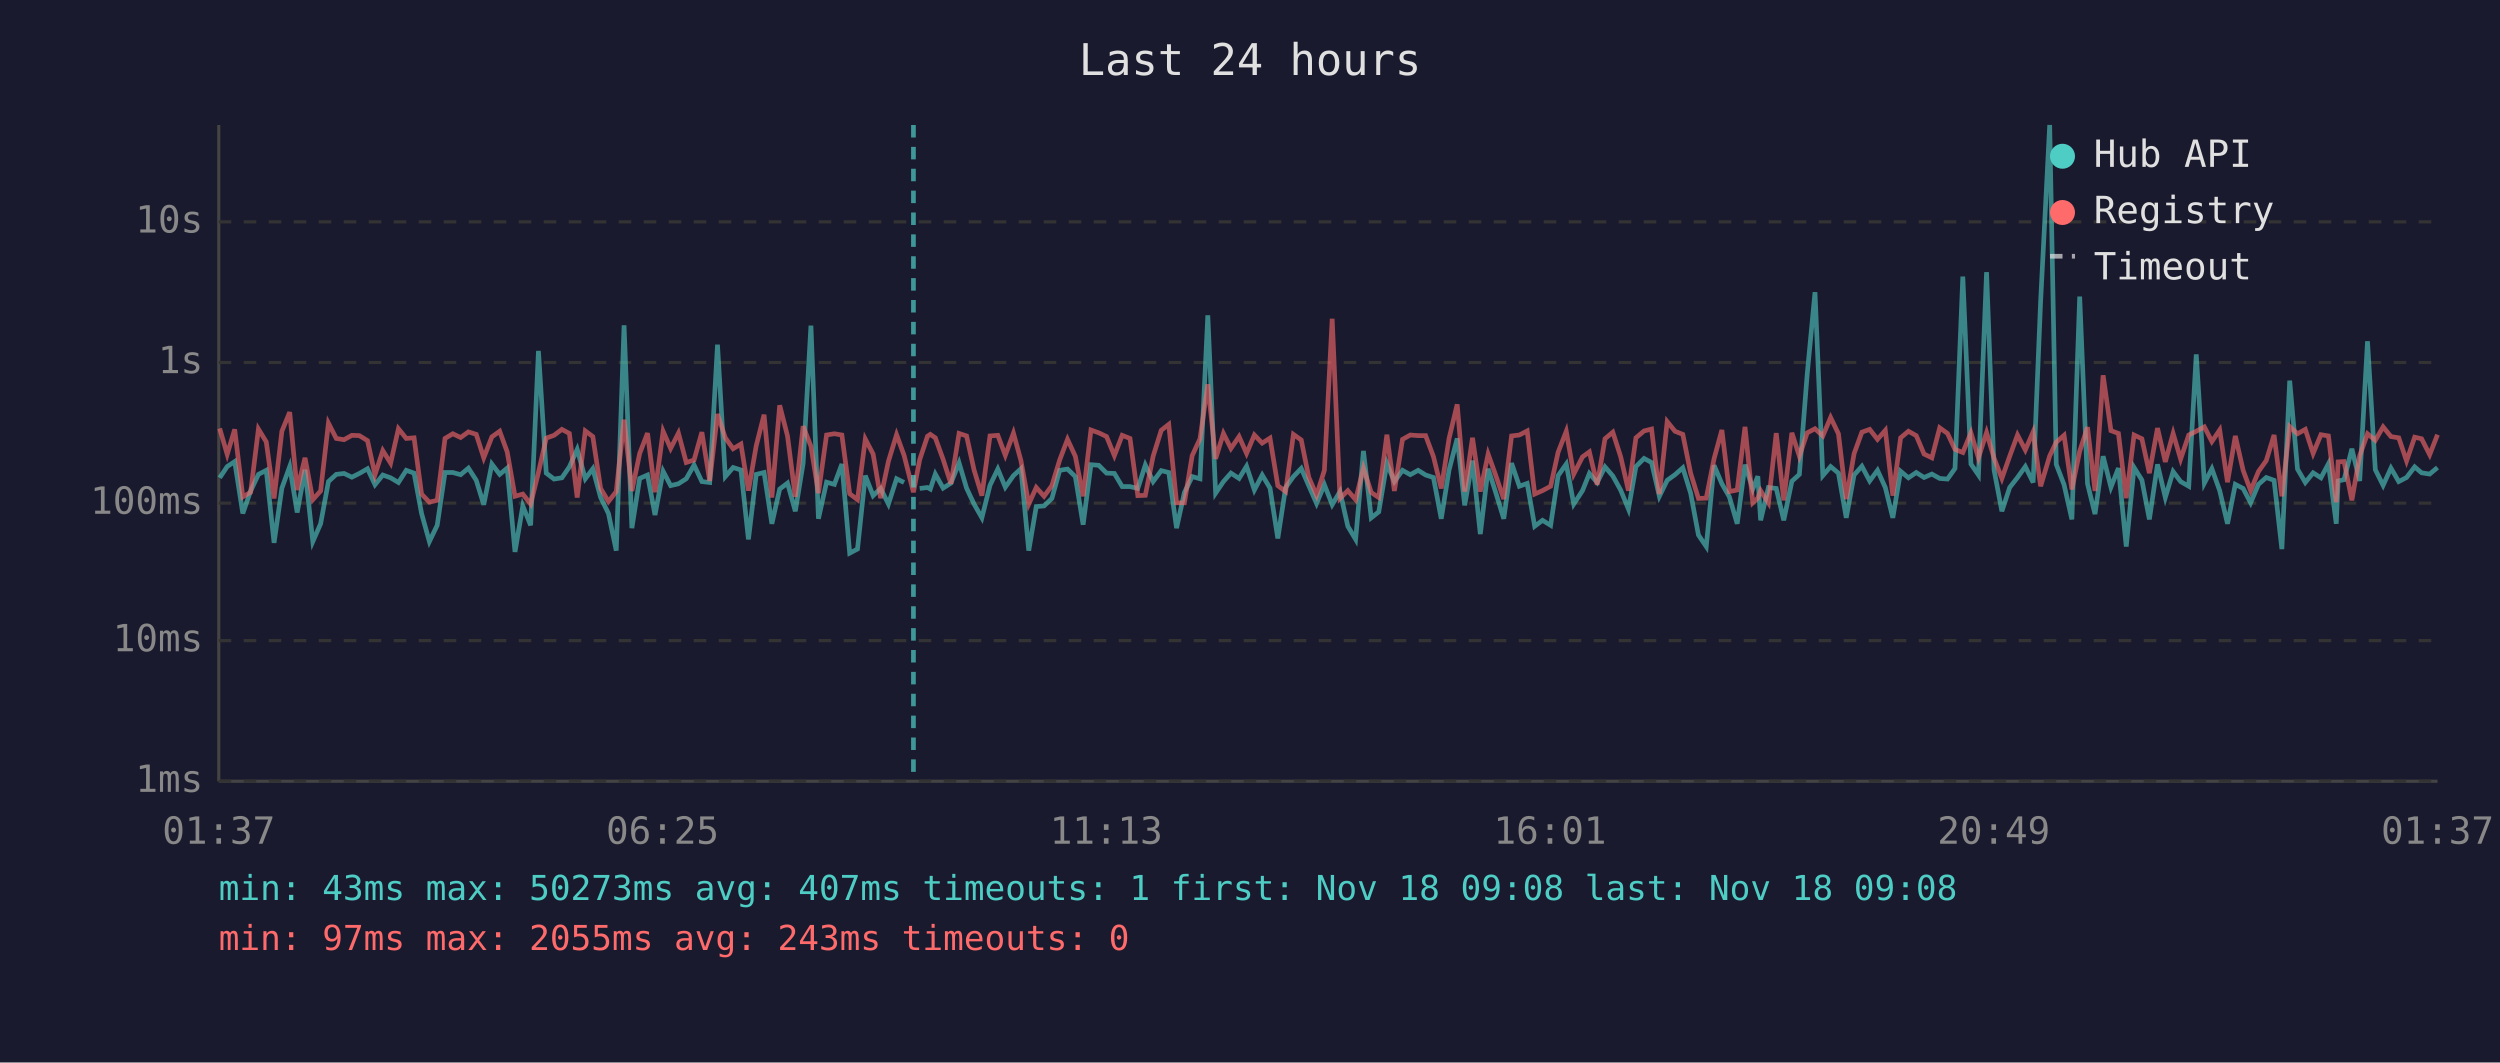
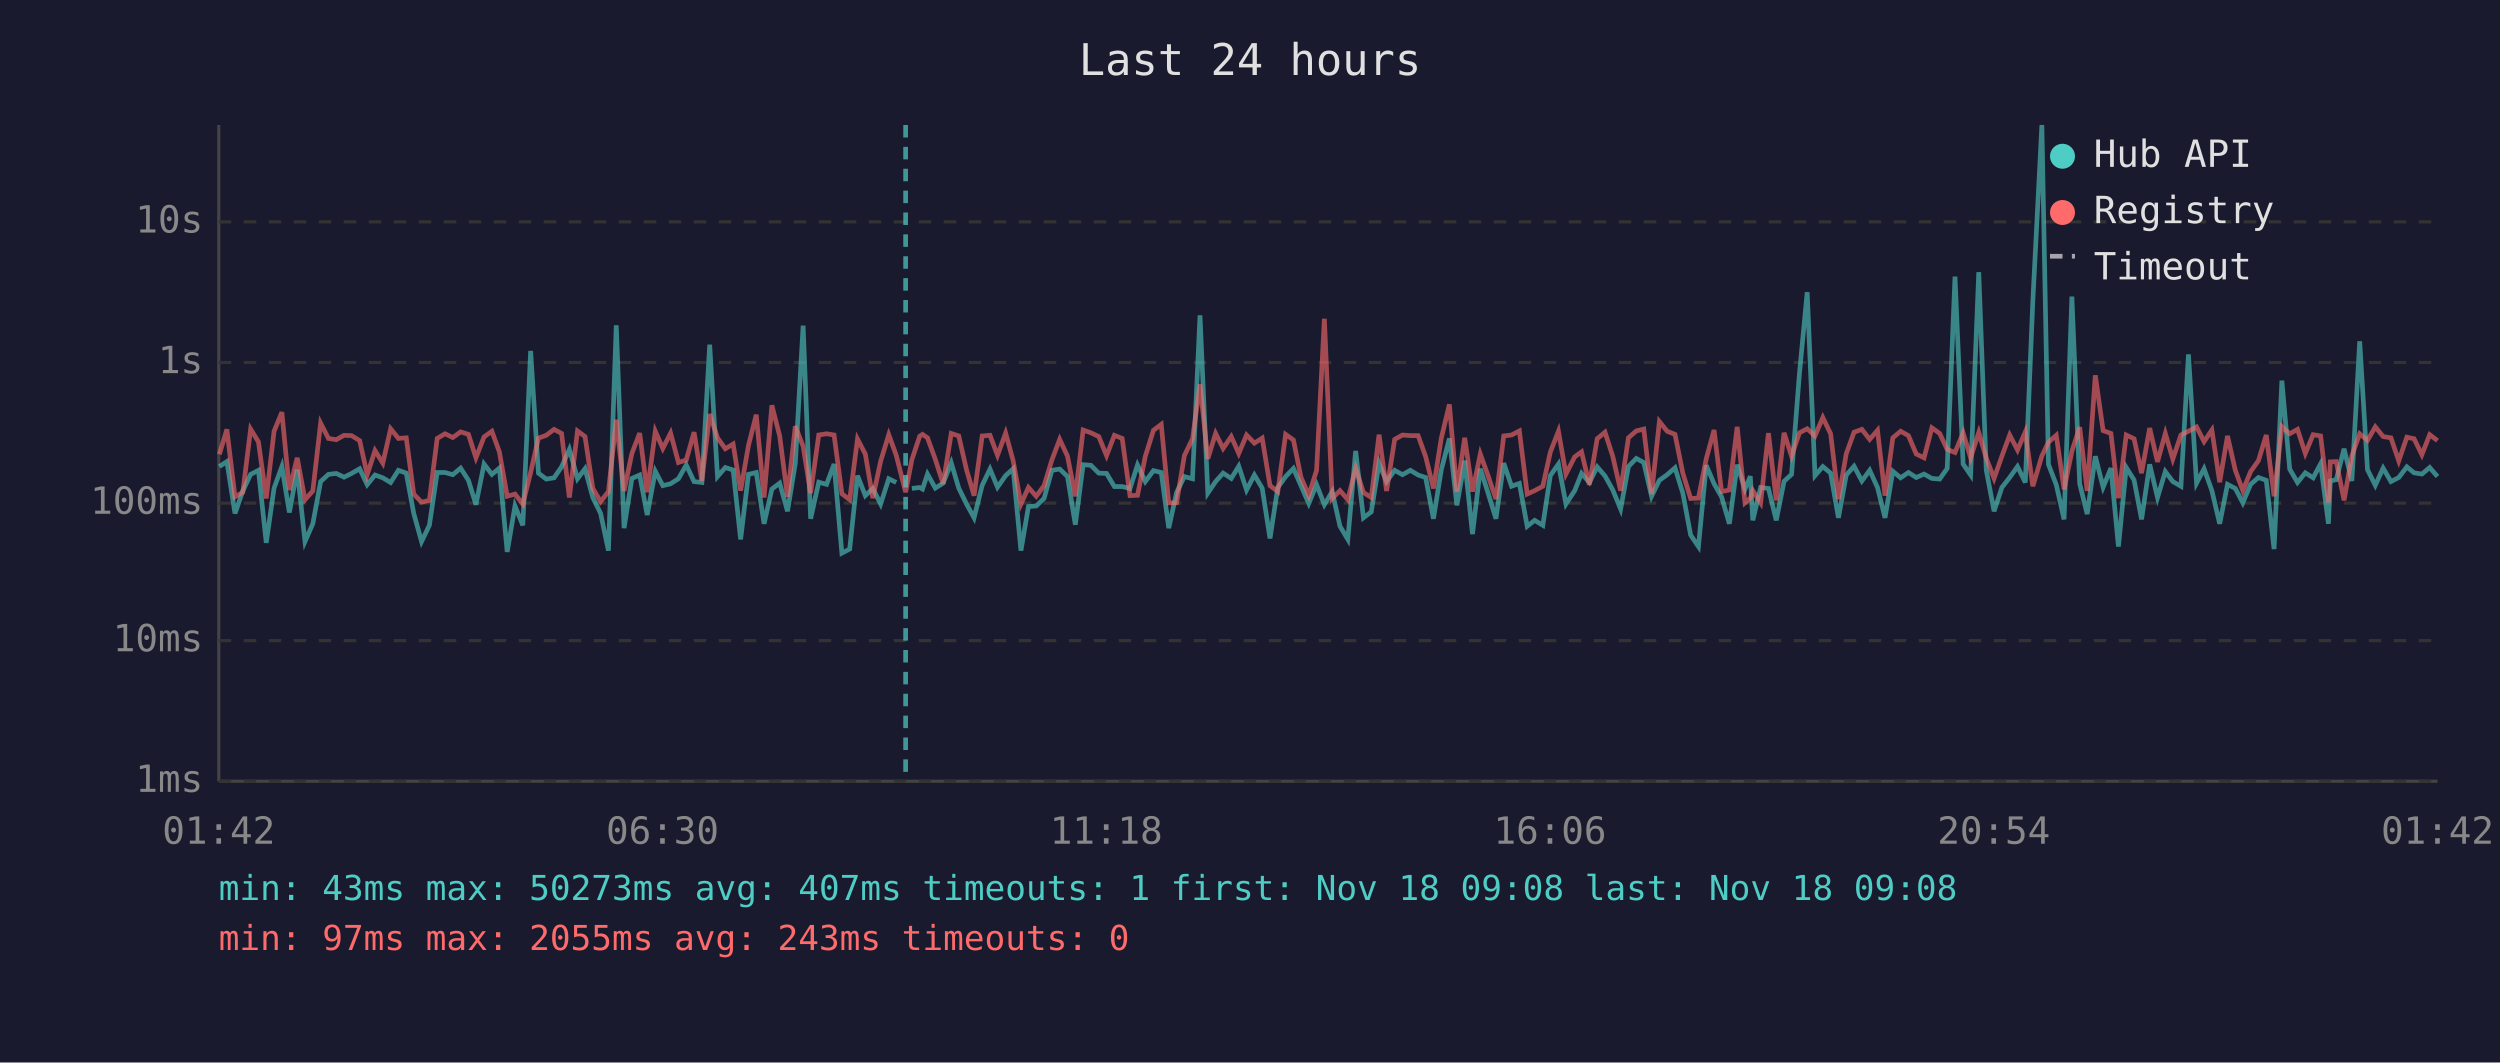
<svg xmlns="http://www.w3.org/2000/svg" viewBox="0 0 800 340" font-family="monospace" font-size="12">
  <rect width="800" height="340" fill="#1a1a2e" />
  <text x="400" y="24" fill="#e0e0e0" font-size="14" text-anchor="middle">Last 24 hours</text>
  <line x1="70" y1="40" x2="70" y2="250" stroke="#444" stroke-width="1" />
  <line x1="70" y1="250" x2="780" y2="250" stroke="#444" stroke-width="1" />
  <line x1="70" y1="250" x2="780" y2="250" stroke="#333" stroke-width="1" stroke-dasharray="4" />
  <text x="65" y="250" fill="#888" text-anchor="end" dominant-baseline="middle">1ms</text>
  <line x1="70" y1="205" x2="780" y2="205" stroke="#333" stroke-width="1" stroke-dasharray="4" />
  <text x="65" y="205" fill="#888" text-anchor="end" dominant-baseline="middle">10ms</text>
  <line x1="70" y1="161" x2="780" y2="161" stroke="#333" stroke-width="1" stroke-dasharray="4" />
  <text x="65" y="161" fill="#888" text-anchor="end" dominant-baseline="middle">100ms</text>
  <line x1="70" y1="116" x2="780" y2="116" stroke="#333" stroke-width="1" stroke-dasharray="4" />
  <text x="65" y="116" fill="#888" text-anchor="end" dominant-baseline="middle">1s</text>
  <line x1="70" y1="71" x2="780" y2="71" stroke="#333" stroke-width="1" stroke-dasharray="4" />
  <text x="65" y="71" fill="#888" text-anchor="end" dominant-baseline="middle">10s</text>
-   <text x="70" y="270" fill="#888" text-anchor="middle">01:37</text>
-   <text x="212" y="270" fill="#888" text-anchor="middle">06:25</text>
-   <text x="354" y="270" fill="#888" text-anchor="middle">11:13</text>
-   <text x="496" y="270" fill="#888" text-anchor="middle">16:01</text>
-   <text x="638" y="270" fill="#888" text-anchor="middle">20:49</text>
-   <text x="780" y="270" fill="#888" text-anchor="middle">01:37</text>
-   <polyline points="70.3,152.9 72.7,149.3 75.1,147.7 77.7,164.3 80.2,157.1 82.7,151.8 85.2,150.5 87.7,173.7 90.2,156.2 92.7,149.3 95.1,164.0 97.6,150.3 100.1,173.3 102.6,167.6 105.1,154.1 107.6,151.8 110.1,151.5 112.6,152.7 115.0,151.5 117.6,150.0 120.0,155.1 122.5,152.0 125.0,152.9 127.5,154.4 130.0,150.5 132.5,151.4 134.9,164.3 137.4,173.3 139.9,168.1 142.4,151.2 144.9,151.2 147.4,151.9 149.9,149.8 152.4,153.7 154.8,161.5 157.4,148.5 159.9,151.8 162.3,149.8 164.8,176.6 167.3,161.9 169.8,168.1 172.3,112.3 174.8,151.4 177.3,153.3 179.8,152.9 182.2,149.4 184.7,143.8 187.3,153.2 189.7,150.0 192.2,159.2 194.7,164.3 197.2,176.2 199.7,104.1 202.2,169.0 204.7,153.1 207.2,152.0 209.6,164.8 212.2,150.8 214.6,155.4 217.1,154.8 219.6,153.2 222.1,148.8 224.6,154.1 227.1,154.4 229.6,110.3 232.1,152.5 234.6,149.6 237.1,150.4 239.5,172.6 242.0,151.8 244.5,151.2 247.0,167.6 249.5,156.5 252.0,154.6 254.5,163.6 257.0,148.3 259.5,104.2 261.9,166.0 264.5,154.3 267.0,155.0 269.4,148.5 271.9,177.0 274.4,175.7 276.9,152.2 279.4,158.6 281.8,156.3 284.3,161.3 286.9,153.2 289.3,154.4" fill="none" stroke="#4ecdc4" stroke-width="1.5" opacity="0.6" />
-   <polyline points="294.3,156.3 296.8,156.0 297.7,156.5 299.3,151.7 301.8,156.2 304.3,154.6 306.9,148.1 309.3,156.2 311.7,161.3 314.2,165.7 316.8,155.3 319.3,150.1 321.7,155.9 324.3,152.2 326.7,150.0 329.2,176.2 331.6,162.1 334.1,161.9 336.6,159.5 339.1,150.5 341.6,150.1 344.1,152.5 346.6,167.9 349.1,148.7 351.6,148.9 354.1,151.4 356.6,151.5 359.1,155.7 361.6,155.7 364.1,156.3 366.5,148.8 369.0,154.1 371.6,150.6 374.0,151.2 376.5,169.0 379.0,157.6 381.5,152.5 384.0,153.2 386.5,100.9 389.0,157.8 391.5,154.1 393.9,151.4 396.5,153.1 398.9,149.2 401.4,156.8 403.9,152.0 406.4,156.2 408.9,172.3 411.4,156.0 413.9,152.5 416.4,149.9 418.8,155.4 421.3,161.1 423.8,155.1 426.3,161.5 428.8,157.3 431.3,168.4 433.8,172.6 436.3,144.3 438.8,165.7 441.2,163.8 443.8,148.3 446.2,154.1 448.8,150.5 451.3,151.9 453.8,150.5 456.2,152.0 458.7,152.8 461.2,166.0 463.7,150.4 466.3,140.3 468.7,161.7 471.2,147.4 473.7,170.9 476.2,150.0 478.6,157.5 481.2,166.0 483.7,148.2 486.2,155.6 488.7,154.7 491.1,168.4 493.6,166.5 496.2,168.1 498.6,152.2 501.2,148.5 503.6,161.3 506.4,157.0 508.6,151.5 511.1,154.4 513.6,149.4 516.1,152.3 518.6,156.8 521.1,162.9 523.5,149.3 526.1,146.7 528.5,148.0 531.0,158.8 533.5,153.7 536.0,151.9 538.5,149.7 541.0,157.8 543.5,171.2 546.0,174.9 548.5,148.9 551.0,154.8 553.4,159.0 555.9,167.6 558.4,148.7 560.9,156.5 562.5,152.4 563.4,166.5 565.9,156.0 568.4,156.3 570.8,166.5 573.4,154.0 575.8,151.8 578.3,119.8 580.8,93.5 583.3,152.2 585.8,149.3 588.3,151.4 590.8,165.7 593.3,152.0 595.8,149.2 598.3,153.9 600.8,150.5 603.3,156.0 605.7,165.7 608.2,150.8 610.7,152.9 613.2,151.2 615.7,152.8 618.2,151.7 620.7,153.1 623.2,153.3 625.6,149.9 628.1,88.5 630.7,148.5 633.1,152.0 635.7,87.1 638.1,150.4 640.6,163.6 643.1,156.0 645.6,152.8 648.1,149.3 650.6,154.4 653.0,96.4 655.9,40.0 658.0,148.6 660.5,155.1 663.0,166.2 665.5,94.9 668.0,154.8 670.4,164.5 673.0,146.0 675.5,155.9 677.9,149.8 680.4,174.9 682.9,149.6 685.4,153.6 687.8,166.2 690.4,148.6 692.9,159.2 695.4,150.9 697.8,154.1 700.4,155.6 702.8,113.4 705.4,154.6 707.8,150.0 710.3,157.0 712.8,167.6 715.3,155.0 717.8,156.3 720.2,160.9 722.7,155.0 725.2,152.8 727.7,153.7 730.2,175.7 732.7,121.8 735.2,150.1 737.7,154.4 740.2,151.3 742.7,152.9 745.1,148.4 747.6,167.6 748.2,153.9 750.1,153.5 752.6,143.6 755.1,153.9 757.6,109.2 760.1,150.3 762.6,155.3 765.1,149.8 767.6,154.1 770.1,152.8 772.7,149.4 774.9,151.3 777.5,151.7 780.0,149.6" fill="none" stroke="#4ecdc4" stroke-width="1.5" opacity="0.6" />
-   <polyline points="70.3,137.1 72.7,145.4 75.1,137.4 77.7,159.0 80.2,157.5 82.7,137.3 85.2,141.4 87.7,159.5 90.2,138.0 92.7,131.9 95.1,156.8 97.6,146.5 100.1,159.9 102.6,157.1 105.1,135.4 107.6,140.3 110.1,140.7 112.6,139.3 115.0,139.4 117.6,141.0 120.0,151.9 122.5,144.2 125.0,148.2 127.5,137.2 130.0,140.3 132.5,140.1 134.9,158.1 137.4,160.7 139.9,160.1 142.4,140.3 144.9,138.8 147.4,140.0 149.9,138.2 152.4,139.0 154.8,146.5 157.4,139.8 159.9,138.0 162.3,144.6 164.8,158.8 167.3,158.1 169.8,161.3 172.3,151.2 174.8,140.2 177.3,139.3 179.8,137.4 182.2,138.7 184.7,159.2 187.3,137.9 189.7,139.7 192.2,156.3 194.7,160.5 197.2,157.3 199.7,134.3 202.2,157.1 204.7,145.1 207.2,138.6 209.6,157.5 212.2,138.0 214.6,143.5 217.1,138.6 219.6,148.0 222.1,147.2 224.6,138.3 227.1,153.9 229.6,132.5 232.1,140.1 234.6,143.6 237.1,142.1 239.5,157.0 242.0,142.6 244.5,132.7 247.0,159.2 249.5,129.7 252.0,139.5 254.5,159.0 257.0,136.4 259.5,142.8 261.9,157.8 264.5,139.2 267.0,138.8 269.4,139.2 271.9,158.0 274.4,159.9 276.9,140.5 279.4,145.3 281.8,159.4 284.3,147.6 286.9,139.1 289.3,145.7 292.3,157.5 294.3,147.1 296.8,139.6 297.7,139.0 299.3,140.1 301.8,147.0 304.3,154.8 306.9,138.7 309.3,139.5 311.7,150.4 314.2,158.6 316.8,139.5 319.3,139.3 321.7,145.7 324.3,138.6 326.7,147.4 329.2,161.3 331.6,156.0 334.1,158.8 336.6,155.4 339.1,147.2 341.6,140.6 344.1,146.0 346.6,158.8 349.1,137.6 351.6,138.5 354.1,139.7 356.6,145.8 359.1,139.3 361.6,140.3 364.1,158.6 366.5,158.5 369.0,146.0 371.6,137.7 374.0,135.8 376.5,160.9 379.0,160.9 381.5,145.8 384.0,140.4 386.5,123.0 389.0,146.8 391.5,138.7 393.9,143.5 396.5,139.7 398.9,145.1 401.4,139.2 403.9,141.8 406.4,140.2 408.9,155.4 411.4,157.3 413.9,139.0 416.4,140.8 418.8,152.7 421.3,158.5 423.8,150.5 426.3,102.0 428.8,159.5 431.3,157.0 433.8,159.9 436.3,149.8 438.8,157.6 441.2,159.2 443.8,139.1 446.2,157.1 448.8,140.6 451.3,139.2 453.8,139.4 456.2,139.4 458.7,146.1 461.2,156.3 463.7,140.3 466.3,129.4 468.7,157.3 471.2,140.1 473.7,157.3 476.2,145.3 478.6,152.0 481.2,159.7 483.7,139.5 486.2,139.2 488.7,137.9 491.1,158.1 493.6,157.0 496.2,155.6 498.6,144.7 501.2,138.0 503.6,151.7 506.4,146.2 508.6,144.6 511.1,155.1 513.6,140.4 516.1,138.3 518.6,146.1 521.1,157.0 523.5,140.1 526.1,137.9 528.5,137.3 531.0,158.1 533.5,134.9 536.0,138.0 538.5,139.0 541.0,151.4 543.5,159.5 546.0,159.4 548.5,146.8 551.0,137.6 553.4,157.3 555.9,156.8 558.4,136.6 560.9,160.9 562.5,159.4 563.4,157.0 565.9,160.9 568.4,138.6 570.8,160.1 573.4,138.5 575.8,146.0 578.3,138.5 580.8,137.2 583.3,139.5 585.8,133.6 588.3,138.8 590.8,159.7 593.3,145.2 595.8,138.3 598.3,137.4 600.8,140.6 603.3,137.7 605.7,158.6 608.2,140.1 610.7,138.0 613.2,139.4 615.7,145.3 618.2,146.5 620.7,136.9 623.2,138.7 625.6,143.8 628.1,144.8 630.7,138.5 633.1,146.5 635.7,138.4 638.1,146.6 640.6,153.1 643.1,146.0 645.6,139.2 648.1,144.0 650.6,138.2 653.0,155.6 655.9,145.9 658.0,141.5 660.5,139.3 663.0,156.6 665.5,144.4 668.0,136.7 670.4,157.1 673.0,120.1 675.5,137.8 677.9,138.7 680.4,159.4 682.9,139.2 685.4,140.4 687.8,151.4 690.4,137.0 692.9,147.8 695.4,138.7 697.8,146.9 700.4,139.2 702.8,138.0 705.4,136.6 707.8,141.3 710.3,137.6 712.8,154.3 715.3,139.5 717.8,150.5 720.2,157.0 722.7,150.9 725.2,147.4 727.7,139.2 730.2,158.8 732.7,136.5 735.2,138.8 737.7,137.4 740.2,145.1 742.7,139.1 745.1,139.5 747.6,160.7 748.2,147.8 750.1,147.7 752.6,160.1 755.1,145.8 757.6,138.8 760.1,140.9 762.6,136.6 765.1,139.7 767.6,140.1 770.1,147.5 772.7,139.9 774.9,140.4 777.5,145.5 780.0,139.1" fill="none" stroke="#ff6b6b" stroke-width="1.5" opacity="0.6" />
-   <line x1="292.3" y1="40" x2="292.3" y2="250" stroke="#4ecdc4" stroke-width="1.5" stroke-dasharray="4,3" opacity="0.7" />
+   <text x="70" y="270" fill="#888" text-anchor="middle">01:42</text>
+   <text x="212" y="270" fill="#888" text-anchor="middle">06:30</text>
+   <text x="354" y="270" fill="#888" text-anchor="middle">11:18</text>
+   <text x="496" y="270" fill="#888" text-anchor="middle">16:06</text>
+   <text x="638" y="270" fill="#888" text-anchor="middle">20:54</text>
+   <text x="780" y="270" fill="#888" text-anchor="middle">01:42</text>
+   <polyline points="70.2,149.3 72.6,147.7 75.2,164.3 77.7,157.1 80.2,151.8 82.7,150.5 85.2,173.7 87.7,156.2 90.2,149.3 92.6,164.0 95.1,150.3 97.6,173.3 100.1,167.6 102.6,154.1 105.1,151.8 107.6,151.5 110.1,152.7 112.5,151.5 115.1,150.0 117.5,155.1 120.0,152.0 122.5,152.9 125.0,154.4 127.5,150.5 130.0,151.4 132.4,164.3 134.9,173.3 137.4,168.1 139.9,151.2 142.4,151.2 144.9,151.9 147.4,149.8 149.9,153.7 152.3,161.5 154.9,148.5 157.4,151.8 159.8,149.8 162.3,176.6 164.8,161.9 167.3,168.1 169.8,112.3 172.3,151.4 174.8,153.3 177.3,152.9 179.7,149.4 182.2,143.8 184.8,153.2 187.2,150.0 189.7,159.2 192.2,164.3 194.7,176.2 197.2,104.1 199.7,169.0 202.2,153.1 204.7,152.0 207.1,164.8 209.7,150.8 212.1,155.4 214.6,154.8 217.1,153.2 219.6,148.8 222.1,154.1 224.6,154.4 227.1,110.3 229.6,152.5 232.1,149.6 234.6,150.4 237.0,172.6 239.5,151.8 242.0,151.2 244.5,167.6 247.0,156.5 249.5,154.6 252.0,163.6 254.5,148.3 257.0,104.2 259.4,166.0 262.0,154.3 264.5,155.0 266.9,148.5 269.4,177.0 271.9,175.7 274.4,152.2 276.9,158.6 279.3,156.3 281.8,161.3 284.4,153.2 286.8,154.4" fill="none" stroke="#4ecdc4" stroke-width="1.5" opacity="0.6" />
+   <polyline points="291.8,156.3 294.3,156.0 295.2,156.5 296.8,151.7 299.3,156.2 301.8,154.6 304.4,148.1 306.8,156.2 309.3,161.3 311.7,165.7 314.3,155.3 316.8,150.1 319.2,155.9 321.8,152.2 324.2,150.0 326.7,176.2 329.1,162.1 331.6,161.9 334.1,159.5 336.6,150.5 339.1,150.1 341.6,152.5 344.1,167.9 346.6,148.7 349.1,148.9 351.6,151.4 354.1,151.5 356.6,155.7 359.1,155.7 361.6,156.3 364.0,148.8 366.5,154.1 369.1,150.6 371.6,151.2 374.0,169.0 376.5,157.6 379.0,152.5 381.6,153.2 384.0,100.9 386.5,157.8 389.0,154.1 391.4,151.4 394.0,153.1 396.4,149.2 398.9,156.8 401.4,152.0 403.9,156.2 406.4,172.3 408.9,156.0 411.4,152.5 413.9,149.9 416.3,155.4 418.8,161.1 421.3,155.1 423.8,161.5 426.3,157.3 428.8,168.4 431.3,172.6 433.8,144.3 436.3,165.7 438.8,163.8 441.3,148.3 443.7,154.1 446.3,150.5 448.8,151.9 451.3,150.5 453.8,152.0 456.2,152.8 458.7,166.0 461.2,150.4 463.8,140.3 466.2,161.7 468.7,147.4 471.2,170.9 473.7,150.0 476.1,157.5 478.7,166.0 481.2,148.2 483.7,155.6 486.2,154.7 488.7,168.4 491.1,166.5 493.7,168.1 496.1,152.2 498.7,148.5 501.1,161.3 503.9,157.0 506.1,151.5 508.6,154.4 511.1,149.4 513.6,152.3 516.1,156.8 518.6,162.9 521.1,149.3 523.6,146.7 526.0,148.0 528.5,158.8 531.0,153.7 533.5,151.9 536.0,149.7 538.5,157.8 541.0,171.2 543.5,174.9 546.0,148.9 548.5,154.8 550.9,159.0 553.4,167.6 555.9,148.7 558.4,156.5 560.1,152.4 560.9,166.5 563.4,156.0 565.9,156.3 568.4,166.5 570.9,154.0 573.3,151.8 575.8,119.8 578.3,93.5 580.8,152.2 583.3,149.3 585.8,151.4 588.3,165.7 590.8,152.0 593.3,149.2 595.8,153.9 598.3,150.5 600.8,156.0 603.2,165.7 605.7,150.8 608.2,152.9 610.7,151.2 613.2,152.8 615.7,151.7 618.2,153.1 620.7,153.3 623.1,149.9 625.6,88.5 628.2,148.5 630.6,152.0 633.2,87.1 635.6,150.4 638.1,163.6 640.6,156.0 643.1,152.8 645.6,149.3 648.1,154.4 650.5,96.4 653.4,40.0 655.5,148.6 658.0,155.1 660.5,166.2 663.0,94.9 665.5,154.8 667.9,164.5 670.5,146.0 673.0,155.9 675.5,149.8 677.9,174.9 680.4,149.6 682.9,153.6 685.3,166.2 687.9,148.6 690.4,159.2 692.9,150.9 695.3,154.1 697.9,155.6 700.3,113.4 702.9,154.6 705.3,150.0 707.8,157.0 710.3,167.6 712.8,155.0 715.3,156.3 717.7,160.9 720.2,155.0 722.7,152.8 725.2,153.7 727.7,175.7 730.2,121.8 732.7,150.1 735.2,154.4 737.7,151.3 740.2,152.9 742.6,148.4 745.1,167.6 745.7,153.9 747.6,153.5 750.1,143.6 752.6,153.9 755.1,109.2 757.6,150.3 760.1,155.3 762.6,149.8 765.1,154.1 767.6,152.8 770.2,149.4 772.5,151.3 775.0,151.7 777.5,149.6 780.0,152.5" fill="none" stroke="#4ecdc4" stroke-width="1.5" opacity="0.6" />
+   <polyline points="70.2,145.4 72.6,137.4 75.2,159.0 77.7,157.5 80.2,137.3 82.7,141.4 85.2,159.5 87.7,138.0 90.2,131.9 92.6,156.8 95.1,146.5 97.6,159.9 100.1,157.1 102.6,135.4 105.1,140.3 107.6,140.7 110.1,139.3 112.5,139.4 115.1,141.0 117.5,151.9 120.0,144.2 122.5,148.2 125.0,137.2 127.5,140.3 130.0,140.1 132.4,158.1 134.9,160.7 137.4,160.1 139.9,140.3 142.4,138.8 144.9,140.0 147.4,138.2 149.9,139.0 152.3,146.5 154.9,139.8 157.4,138.0 159.8,144.6 162.3,158.8 164.8,158.1 167.3,161.3 169.8,151.2 172.3,140.2 174.8,139.3 177.3,137.4 179.7,138.7 182.2,159.2 184.8,137.9 187.2,139.7 189.7,156.3 192.2,160.5 194.7,157.3 197.2,134.3 199.7,157.1 202.2,145.1 204.7,138.6 207.1,157.5 209.7,138.0 212.1,143.5 214.6,138.6 217.1,148.0 219.6,147.2 222.1,138.3 224.6,153.9 227.1,132.5 229.6,140.1 232.1,143.6 234.6,142.1 237.0,157.0 239.5,142.6 242.0,132.7 244.5,159.2 247.0,129.7 249.5,139.5 252.0,159.0 254.5,136.4 257.0,142.8 259.4,157.8 262.0,139.2 264.5,138.8 266.9,139.2 269.4,158.0 271.9,159.9 274.4,140.5 276.9,145.3 279.3,159.4 281.8,147.6 284.4,139.1 286.8,145.7 289.8,157.5 291.8,147.1 294.3,139.6 295.2,139.0 296.8,140.1 299.3,147.0 301.8,154.8 304.4,138.7 306.8,139.5 309.3,150.4 311.7,158.6 314.3,139.5 316.8,139.3 319.2,145.7 321.8,138.6 324.2,147.4 326.7,161.3 329.1,156.0 331.6,158.8 334.1,155.4 336.6,147.2 339.1,140.6 341.6,146.0 344.1,158.8 346.6,137.6 349.1,138.5 351.6,139.7 354.1,145.8 356.6,139.3 359.1,140.3 361.6,158.6 364.0,158.5 366.5,146.0 369.1,137.7 371.6,135.8 374.0,160.9 376.5,160.9 379.0,145.8 381.6,140.4 384.0,123.0 386.5,146.8 389.0,138.7 391.4,143.5 394.0,139.7 396.4,145.1 398.9,139.2 401.4,141.8 403.9,140.2 406.4,155.4 408.9,157.3 411.4,139.0 413.9,140.8 416.3,152.7 418.8,158.5 421.3,150.5 423.8,102.0 426.3,159.5 428.8,157.0 431.3,159.9 433.8,149.8 436.3,157.6 438.8,159.2 441.3,139.1 443.7,157.1 446.3,140.6 448.8,139.2 451.3,139.4 453.8,139.4 456.2,146.1 458.7,156.3 461.2,140.3 463.8,129.4 466.2,157.3 468.7,140.1 471.2,157.3 473.7,145.3 476.1,152.0 478.7,159.7 481.2,139.5 483.7,139.2 486.2,137.9 488.7,158.1 491.1,157.0 493.7,155.6 496.1,144.7 498.7,138.0 501.1,151.7 503.9,146.2 506.1,144.6 508.6,155.1 511.1,140.4 513.6,138.3 516.1,146.1 518.6,157.0 521.1,140.1 523.6,137.9 526.0,137.3 528.5,158.1 531.0,134.9 533.5,138.0 536.0,139.0 538.5,151.4 541.0,159.5 543.5,159.4 546.0,146.8 548.5,137.6 550.9,157.3 553.4,156.8 555.9,136.6 558.4,160.9 560.1,159.4 560.9,157.0 563.4,160.9 565.9,138.6 568.4,160.1 570.9,138.5 573.3,146.0 575.8,138.5 578.3,137.2 580.8,139.5 583.3,133.6 585.8,138.8 588.3,159.7 590.8,145.2 593.3,138.3 595.8,137.4 598.3,140.6 600.8,137.7 603.2,158.6 605.7,140.1 608.2,138.0 610.7,139.4 613.2,145.3 615.7,146.5 618.2,136.9 620.7,138.7 623.1,143.8 625.6,144.8 628.2,138.5 630.6,146.5 633.2,138.4 635.6,146.6 638.1,153.1 640.6,146.0 643.1,139.2 645.6,144.0 648.1,138.2 650.5,155.6 653.4,145.9 655.5,141.5 658.0,139.3 660.5,156.6 663.0,144.4 665.5,136.7 667.9,157.1 670.5,120.1 673.0,137.8 675.5,138.7 677.9,159.4 680.4,139.2 682.9,140.4 685.3,151.4 687.9,137.0 690.4,147.8 692.9,138.7 695.3,146.9 697.9,139.2 700.3,138.0 702.9,136.6 705.3,141.3 707.8,137.6 710.3,154.3 712.8,139.5 715.3,150.5 717.7,157.0 720.2,150.9 722.7,147.4 725.2,139.2 727.7,158.8 730.2,136.5 732.7,138.8 735.2,137.4 737.7,145.1 740.2,139.1 742.6,139.5 745.1,160.7 745.7,147.8 747.6,147.7 750.1,160.1 752.6,145.8 755.1,138.8 757.6,140.9 760.1,136.6 762.6,139.7 765.1,140.1 767.6,147.5 770.2,139.9 772.5,140.4 775.0,145.5 777.5,139.1 780.0,141.0" fill="none" stroke="#ff6b6b" stroke-width="1.5" opacity="0.6" />
+   <line x1="289.8" y1="40" x2="289.8" y2="250" stroke="#4ecdc4" stroke-width="1.5" stroke-dasharray="4,3" opacity="0.7" />
  <circle cx="660" cy="50" r="4" fill="#4ecdc4" />
  <text x="670" y="50" fill="#e0e0e0" dominant-baseline="middle">Hub API</text>
  <circle cx="660" cy="68" r="4" fill="#ff6b6b" />
  <text x="670" y="68" fill="#e0e0e0" dominant-baseline="middle">Registry</text>
  <line x1="656" y1="82" x2="664" y2="82" stroke="#e0e0e0" stroke-width="1.5" stroke-dasharray="4,3" opacity="0.7" />
  <text x="670" y="86" fill="#e0e0e0" dominant-baseline="middle">Timeout</text>
  <text x="70" y="288" fill="#4ecdc4" font-size="11">min: 43ms  max: 50273ms  avg: 407ms  timeouts: 1  first: Nov 18 09:08  last: Nov 18 09:08</text>
  <text x="70" y="304" fill="#ff6b6b" font-size="11">min: 97ms  max: 2055ms  avg: 243ms  timeouts: 0</text>
</svg>
